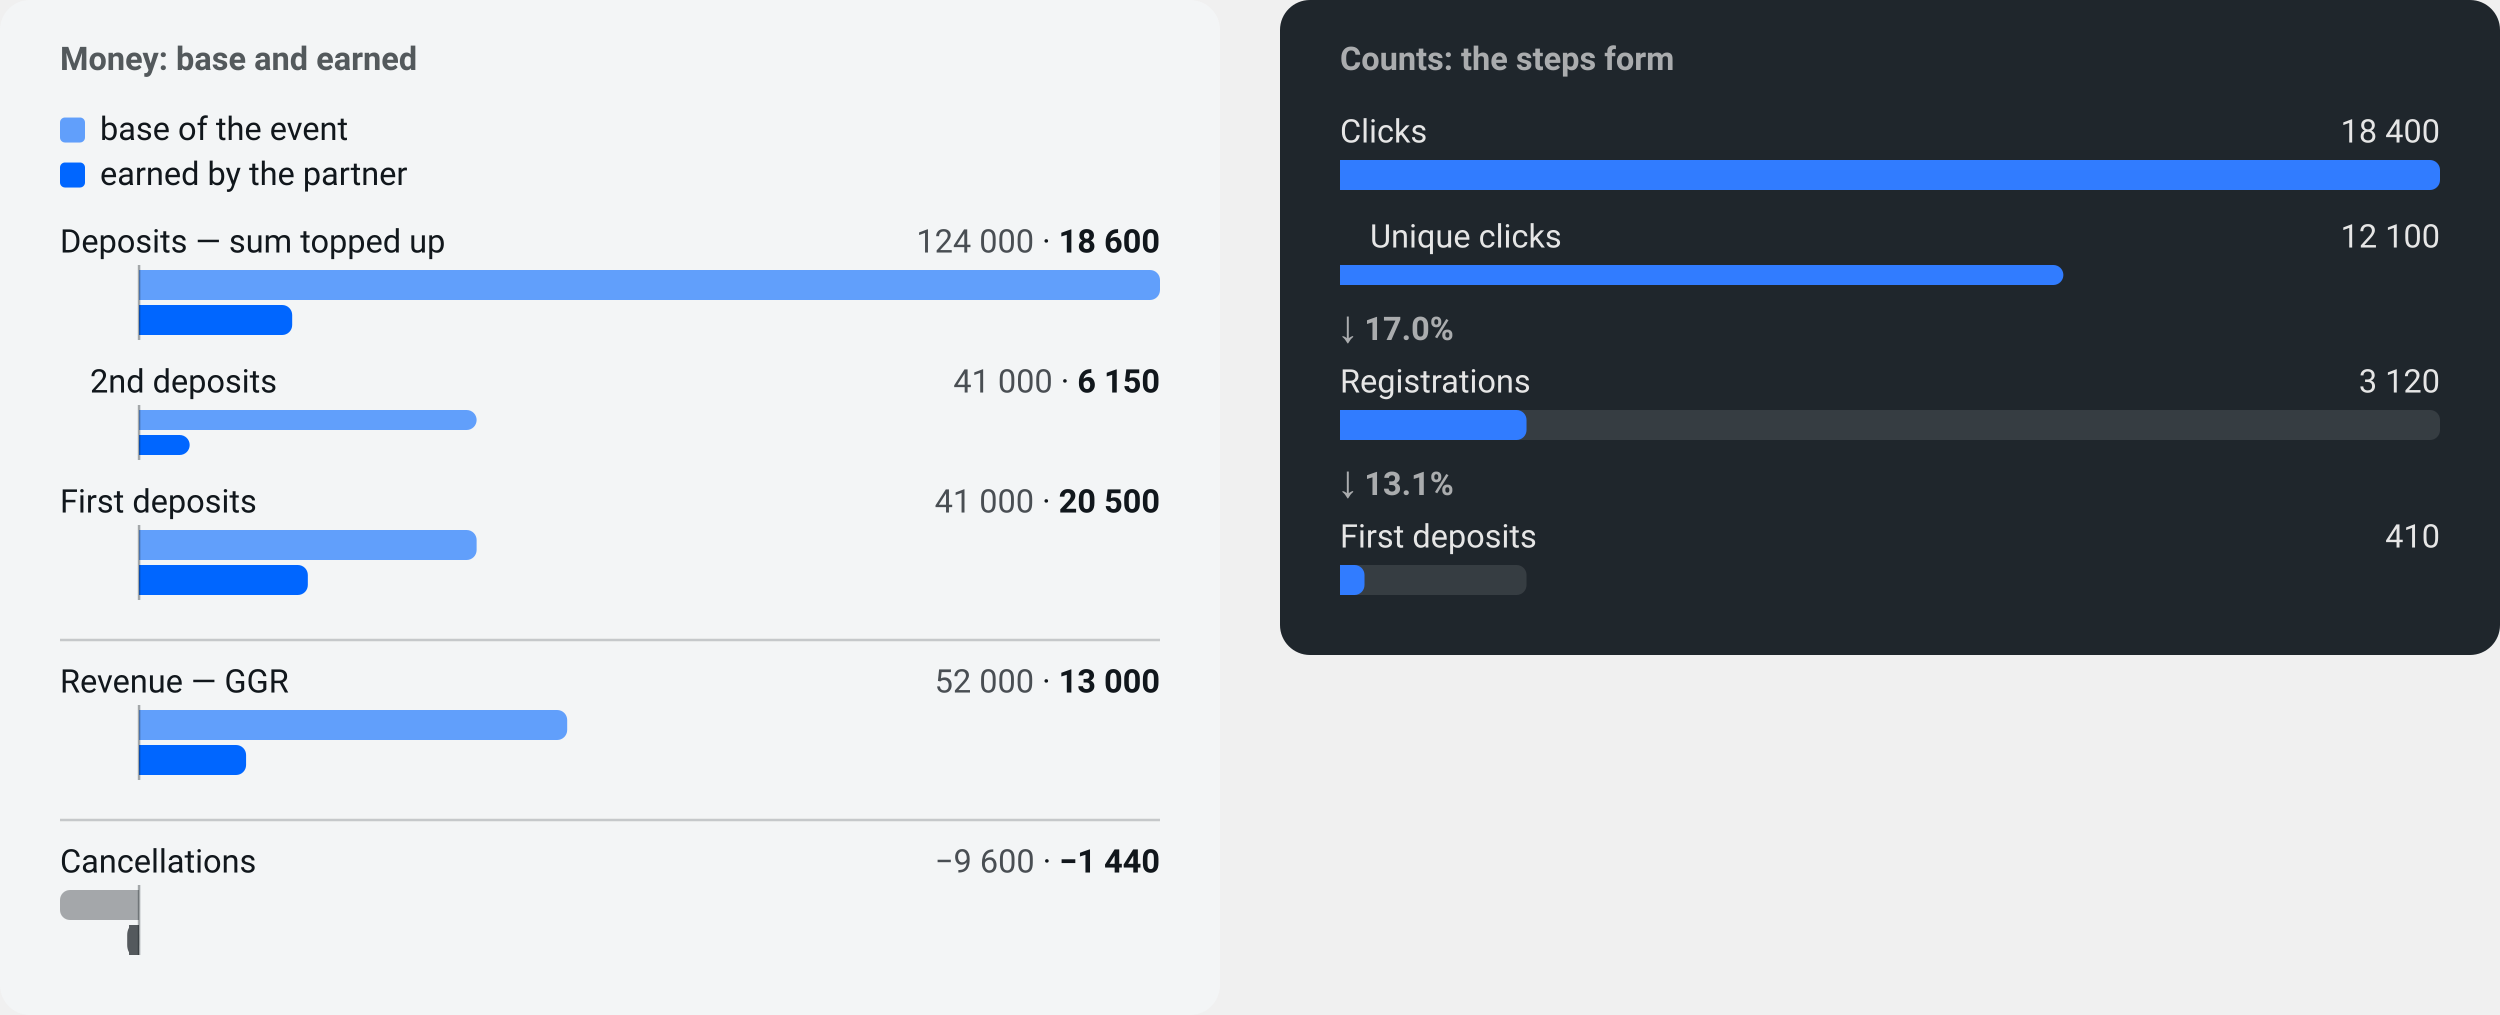
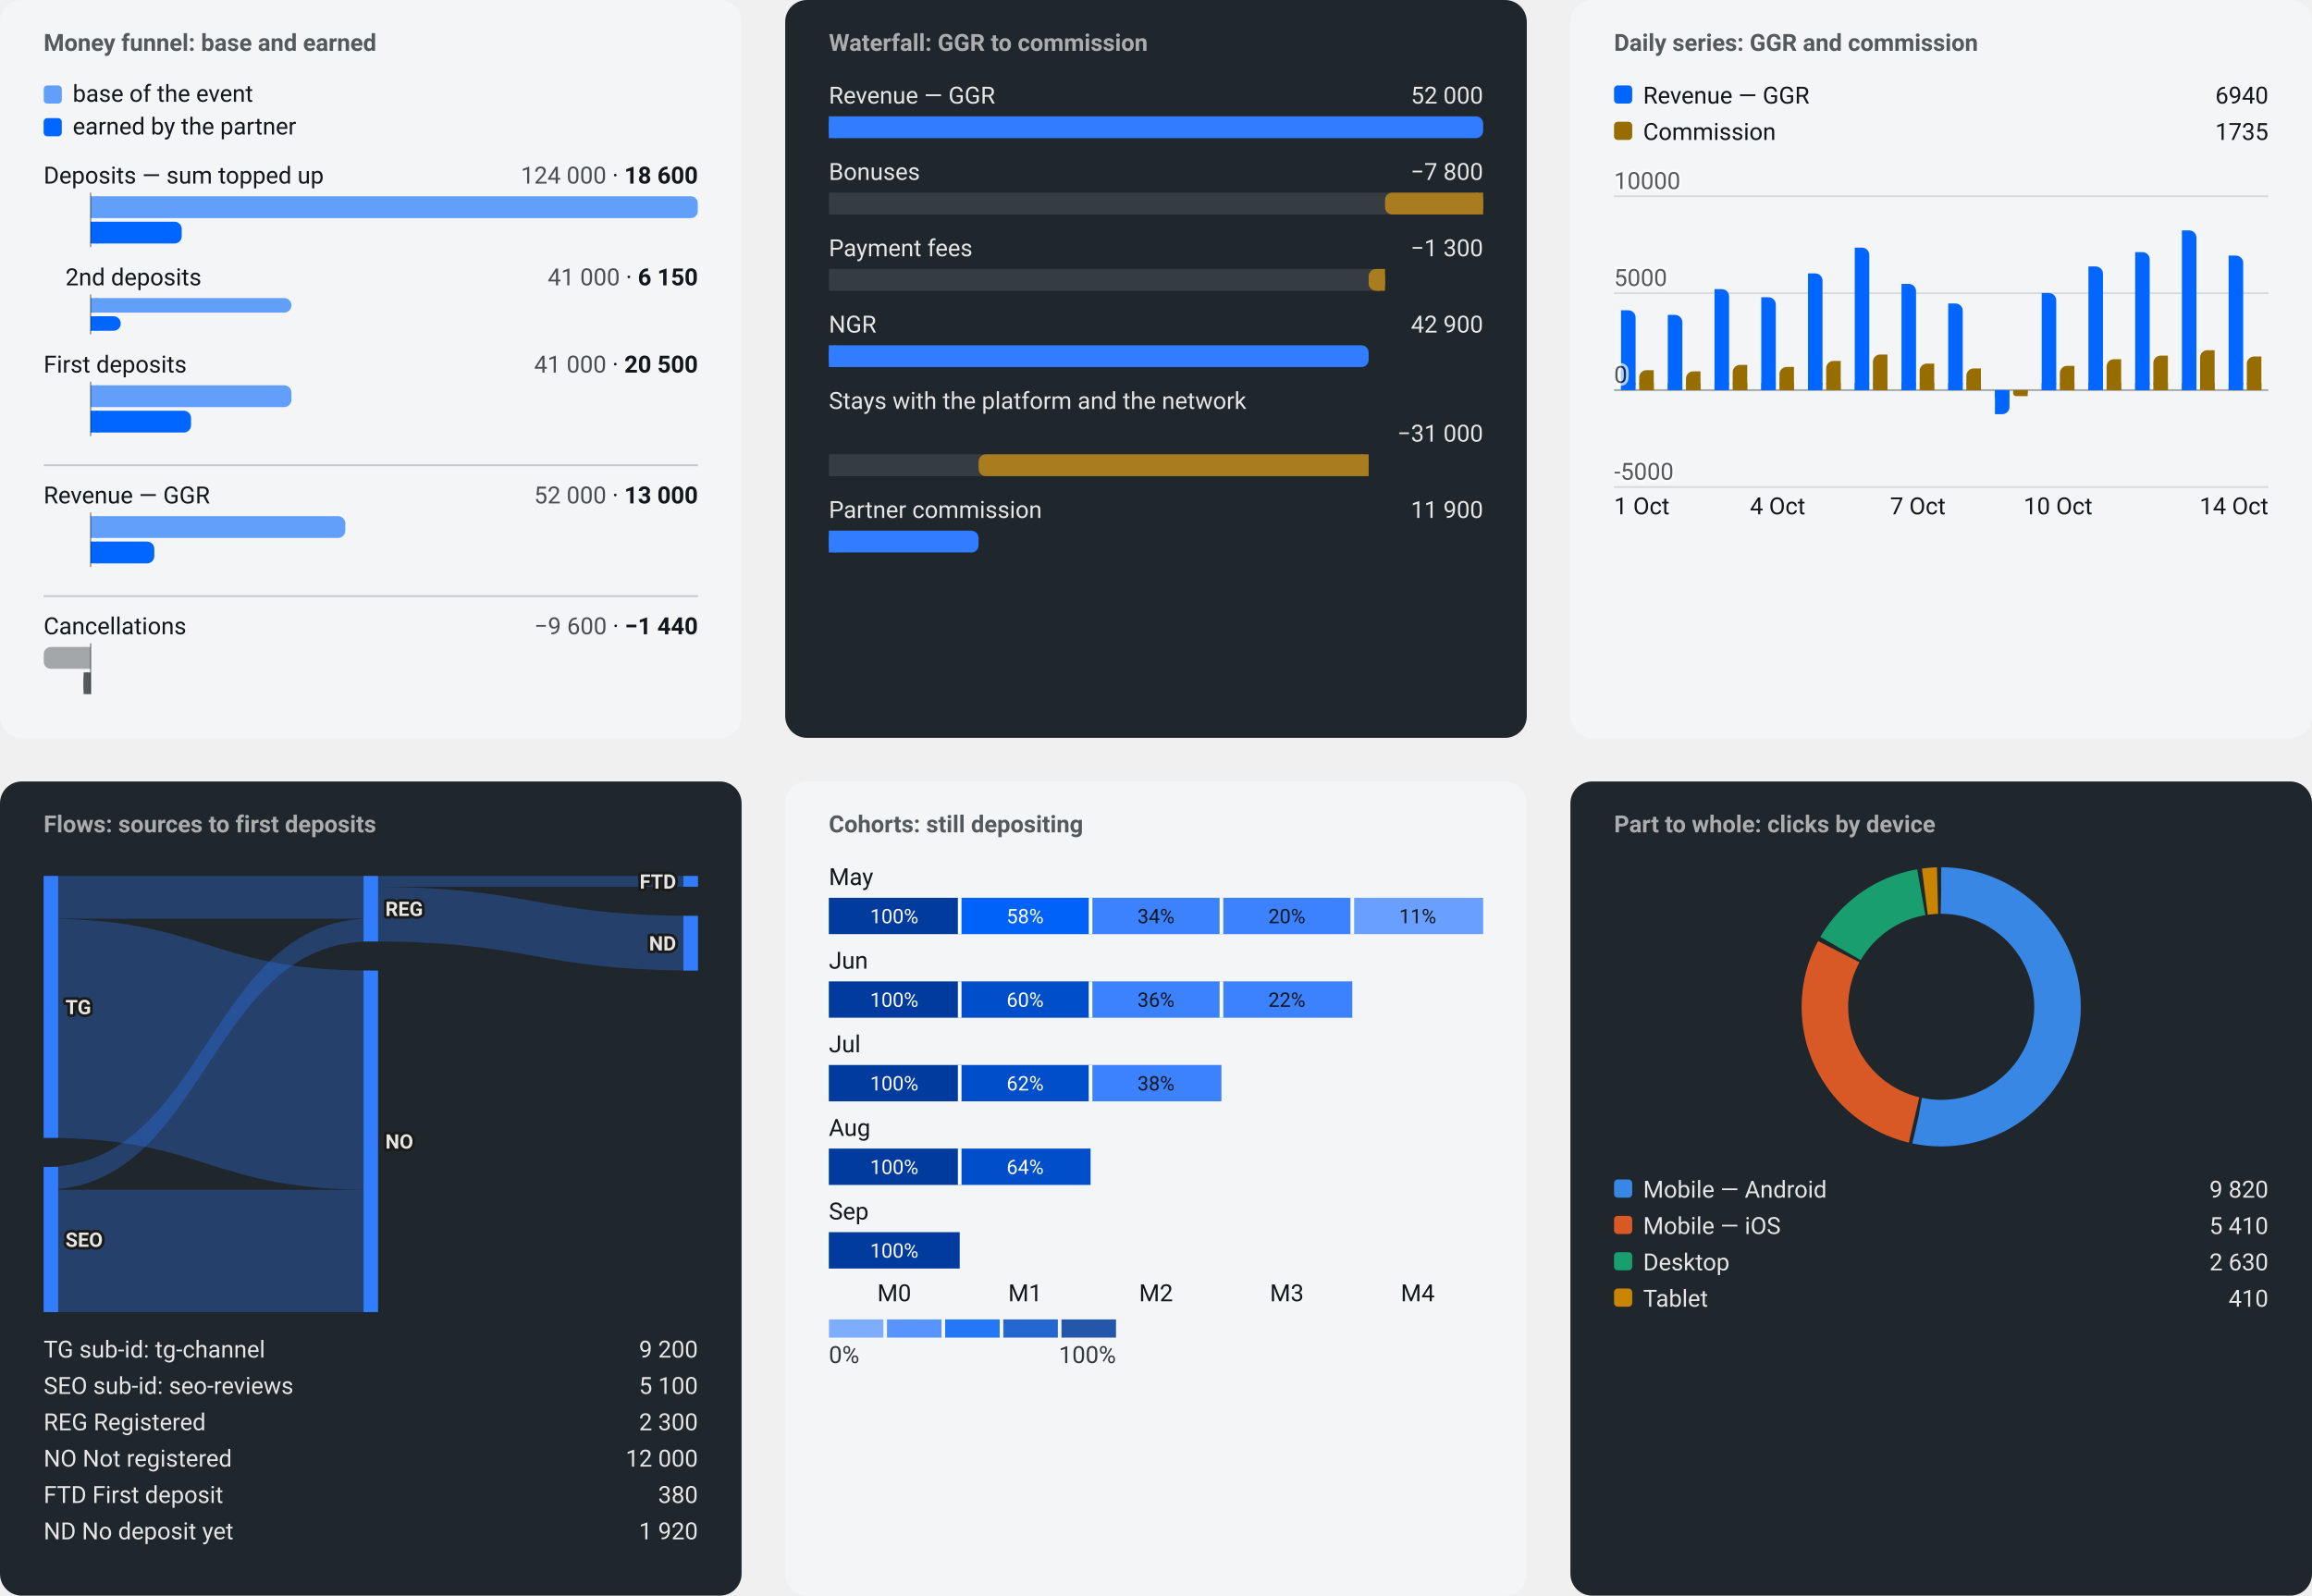
- <svg xmlns="http://www.w3.org/2000/svg" width="1000" height="406" viewBox="0 0 1000 406" font-family="Montserrat, -apple-system, 'Segoe UI', Roboto, Helvetica, Arial, sans-serif">
+ <svg xmlns="http://www.w3.org/2000/svg" width="1272" height="878" viewBox="0 0 1272 878" font-family="Montserrat, -apple-system, 'Segoe UI', Roboto, Helvetica, Arial, sans-serif">
  <g transform="translate(0 0)" color="#11171c">
-     <rect width="488" height="406" rx="12" fill="#f3f5f6" />
-     <text x="24" y="28" font-size="13" font-weight="600" fill="currentColor" fill-opacity="0.7">Money: base and earned</text>
-     <svg x="24" y="44" width="440" height="338" class="pl" font-size="13" fill="currentColor" aria-hidden="true">
-       <g class="pl-legend">
+     <rect width="408" height="406" rx="12" fill="#f3f5f6" />
+     <text x="24" y="28" font-size="13" font-weight="600" fill="currentColor" fill-opacity="0.7">Money funnel: base and earned</text>
+     <svg x="24" y="44" width="360" height="338" class="p1" font-size="13" fill="currentColor" aria-hidden="true">
+       <g class="p1-legend">
        <rect x="0" y="3" width="10" height="10" rx="2" fill="#0066ff" opacity="0.6" />
        <text x="16" y="12">base of the event</text>
        <rect x="0" y="21" width="10" height="10" rx="2" fill="#0066ff" opacity="1" />
        <text x="16" y="30">earned by the partner</text>
      </g>
-       <line class="pl-grid" x1="0" x2="100%" y1="212" y2="212" stroke="currentColor" stroke-opacity="0.2" />
-       <line class="pl-grid" x1="0" x2="100%" y1="284" y2="284" stroke="currentColor" stroke-opacity="0.2" />
-       <g>
-         <text class="pl-label" x="0" y="57">Deposits — sum topped up</text>
-         <text class="pl-value" x="100%" y="57" text-anchor="end">
+       <line class="p1-grid" x1="0" x2="100%" y1="212" y2="212" stroke="currentColor" stroke-opacity="0.2" />
+       <line class="p1-grid" x1="0" x2="100%" y1="284" y2="284" stroke="currentColor" stroke-opacity="0.2" />
+       <g>
+         <text class="p1-label" x="0" y="57">Deposits — sum topped up</text>
+         <text class="p1-value" x="100%" y="57" text-anchor="end">
          <tspan fill-opacity="0.75">124 000</tspan> · <tspan font-weight="600">18 600</tspan>
        </text>
-         <svg class="pl-bar" x="7.186%" y="64" width="92.814%" height="12" fill="#0066ff" opacity="0.6">
-           <rect width="100%" height="12" rx="4" />
-           <rect width="4" height="12" />
-         </svg>
-         <svg class="pl-bar-earned" x="7.186%" y="78" width="13.922%" height="12" fill="#0066ff" opacity="1">
-           <rect width="100%" height="12" rx="4" />
-           <rect width="4" height="12" />
-         </svg>
-         <line class="pl-axis" x1="7.186%" x2="7.186%" y1="62" y2="92" stroke="currentColor" stroke-opacity="0.35" />
-       </g>
-       <g>
-         <text class="pl-label" x="12" y="113">2nd deposits</text>
-         <text class="pl-value" x="100%" y="113" text-anchor="end">
+         <svg class="p1-bar" x="7.186%" y="64" width="92.814%" height="12" fill="#0066ff" opacity="0.6">
+           <rect width="100%" height="12" rx="4" />
+           <rect width="4" height="12" />
+         </svg>
+         <svg class="p1-bar-earned" x="7.186%" y="78" width="13.922%" height="12" fill="#0066ff" opacity="1">
+           <rect width="100%" height="12" rx="4" />
+           <rect width="4" height="12" />
+         </svg>
+         <line class="p1-axis" x1="7.186%" x2="7.186%" y1="62" y2="92" stroke="currentColor" stroke-opacity="0.35" />
+       </g>
+       <g>
+         <text class="p1-label" x="12" y="113">2nd deposits</text>
+         <text class="p1-value" x="100%" y="113" text-anchor="end">
          <tspan fill-opacity="0.75">41 000</tspan> · <tspan font-weight="600">6 150</tspan>
        </text>
-         <svg class="pl-bar-part" x="7.186%" y="120" width="30.689%" height="8" fill="#0066ff" opacity="0.6">
+         <svg class="p1-bar-part" x="7.186%" y="120" width="30.689%" height="8" fill="#0066ff" opacity="0.6">
          <rect width="100%" height="8" rx="4" />
          <rect width="4" height="8" />
        </svg>
-         <svg class="pl-bar-earned" x="7.186%" y="130" width="4.603%" height="8" fill="#0066ff" opacity="1">
+         <svg class="p1-bar-earned" x="7.186%" y="130" width="4.603%" height="8" fill="#0066ff" opacity="1">
          <rect width="100%" height="8" rx="4" />
          <rect width="4" height="8" />
        </svg>
-         <line class="pl-axis" x1="7.186%" x2="7.186%" y1="118" y2="140" stroke="currentColor" stroke-opacity="0.35" />
-       </g>
-       <g>
-         <text class="pl-label" x="0" y="161">First deposits</text>
-         <text class="pl-value" x="100%" y="161" text-anchor="end">
+         <line class="p1-axis" x1="7.186%" x2="7.186%" y1="118" y2="140" stroke="currentColor" stroke-opacity="0.35" />
+       </g>
+       <g>
+         <text class="p1-label" x="0" y="161">First deposits</text>
+         <text class="p1-value" x="100%" y="161" text-anchor="end">
          <tspan fill-opacity="0.75">41 000</tspan> · <tspan font-weight="600">20 500</tspan>
        </text>
-         <svg class="pl-bar" x="7.186%" y="168" width="30.689%" height="12" fill="#0066ff" opacity="0.6">
-           <rect width="100%" height="12" rx="4" />
-           <rect width="4" height="12" />
-         </svg>
-         <svg class="pl-bar-earned" x="7.186%" y="182" width="15.344%" height="12" fill="#0066ff" opacity="1">
-           <rect width="100%" height="12" rx="4" />
-           <rect width="4" height="12" />
-         </svg>
-         <line class="pl-axis" x1="7.186%" x2="7.186%" y1="166" y2="196" stroke="currentColor" stroke-opacity="0.35" />
-       </g>
-       <g>
-         <text class="pl-label" x="0" y="233">Revenue — GGR</text>
-         <text class="pl-value" x="100%" y="233" text-anchor="end">
+         <svg class="p1-bar" x="7.186%" y="168" width="30.689%" height="12" fill="#0066ff" opacity="0.6">
+           <rect width="100%" height="12" rx="4" />
+           <rect width="4" height="12" />
+         </svg>
+         <svg class="p1-bar-earned" x="7.186%" y="182" width="15.344%" height="12" fill="#0066ff" opacity="1">
+           <rect width="100%" height="12" rx="4" />
+           <rect width="4" height="12" />
+         </svg>
+         <line class="p1-axis" x1="7.186%" x2="7.186%" y1="166" y2="196" stroke="currentColor" stroke-opacity="0.35" />
+       </g>
+       <g>
+         <text class="p1-label" x="0" y="233">Revenue — GGR</text>
+         <text class="p1-value" x="100%" y="233" text-anchor="end">
          <tspan fill-opacity="0.75">52 000</tspan> · <tspan font-weight="600">13 000</tspan>
        </text>
-         <svg class="pl-bar" x="7.186%" y="240" width="38.922%" height="12" fill="#0066ff" opacity="0.6">
-           <rect width="100%" height="12" rx="4" />
-           <rect width="4" height="12" />
-         </svg>
-         <svg class="pl-bar-earned" x="7.186%" y="254" width="9.731%" height="12" fill="#0066ff" opacity="1">
-           <rect width="100%" height="12" rx="4" />
-           <rect width="4" height="12" />
-         </svg>
-         <line class="pl-axis" x1="7.186%" x2="7.186%" y1="238" y2="268" stroke="currentColor" stroke-opacity="0.35" />
-       </g>
-       <g>
-         <text class="pl-label" x="0" y="305">Cancellations</text>
-         <text class="pl-value" x="100%" y="305" text-anchor="end">
+         <svg class="p1-bar" x="7.186%" y="240" width="38.922%" height="12" fill="#0066ff" opacity="0.6">
+           <rect width="100%" height="12" rx="4" />
+           <rect width="4" height="12" />
+         </svg>
+         <svg class="p1-bar-earned" x="7.186%" y="254" width="9.731%" height="12" fill="#0066ff" opacity="1">
+           <rect width="100%" height="12" rx="4" />
+           <rect width="4" height="12" />
+         </svg>
+         <line class="p1-axis" x1="7.186%" x2="7.186%" y1="238" y2="268" stroke="currentColor" stroke-opacity="0.35" />
+       </g>
+       <g>
+         <text class="p1-label" x="0" y="305">Cancellations</text>
+         <text class="p1-value" x="100%" y="305" text-anchor="end">
          <tspan fill-opacity="0.75">−9 600</tspan> · <tspan font-weight="600">−1 440</tspan>
        </text>
-         <svg class="pl-bar-loss" x="0%" y="312" width="7.186%" height="12" fill="currentColor" opacity="0.35">
+         <svg class="p1-bar-loss" x="0%" y="312" width="7.186%" height="12" fill="currentColor" opacity="0.35">
          <rect width="100%" height="12" rx="4" />
          <rect x="100%" width="4" height="12" transform="translate(-4)" />
        </svg>
-         <svg class="pl-bar-earned" x="6.108%" y="326" width="1.078%" height="12" fill="currentColor" opacity="0.7">
+         <svg class="p1-bar-earned" x="6.108%" y="326" width="1.078%" height="12" fill="currentColor" opacity="0.7">
          <rect width="100%" height="12" rx="4" />
          <rect x="100%" width="4" height="12" transform="translate(-4)" />
        </svg>
-         <line class="pl-axis" x1="7.186%" x2="7.186%" y1="310" y2="340" stroke="currentColor" stroke-opacity="0.35" />
+         <line class="p1-axis" x1="7.186%" x2="7.186%" y1="310" y2="340" stroke="currentColor" stroke-opacity="0.35" />
      </g>
    </svg>
  </g>
-   <g transform="translate(512 0)" color="#e6e6e6">
-     <rect width="488" height="262" rx="12" fill="#1f262c" />
-     <text x="24" y="28" font-size="13" font-weight="600" fill="currentColor" fill-opacity="0.7">Counts: the steps form</text>
-     <svg x="24" y="44" width="440" height="194" class="pd" font-size="13" fill="currentColor" aria-hidden="true">
-       <g>
-         <text class="pd-label" x="0" y="13">Clicks</text>
-         <text class="pd-value" x="100%" y="13" text-anchor="end">18 400</text>
-         <svg class="pd-bar" x="0%" y="20" width="100%" height="12" fill="#317cff" opacity="1">
-           <rect width="100%" height="12" rx="4" />
-           <rect width="4" height="12" />
-         </svg>
-       </g>
-       <g>
-         <text class="pd-label" x="12" y="55">Unique clicks</text>
-         <text class="pd-value" x="100%" y="55" text-anchor="end">12 100</text>
-         <svg class="pd-bar-part" x="0%" y="62" width="65.761%" height="8" fill="#317cff" opacity="1">
-           <rect width="100%" height="8" rx="4" />
-           <rect width="4" height="8" />
-         </svg>
-       </g>
-       <g>
-         <text class="pd-rate" x="0" y="92" fill-opacity="0.7" font-size="13" font-weight="600">↓ 17.0%</text>
-         <text class="pd-label" x="0" y="113">Registrations</text>
-         <text class="pd-value" x="100%" y="113" text-anchor="end">3 120</text>
-         <svg class="pd-bar-ghost" x="0%" y="120" width="100%" height="12" fill="currentColor" opacity="0.12">
-           <rect width="100%" height="12" rx="4" />
-           <rect width="4" height="12" />
-         </svg>
-         <svg class="pd-bar" x="0%" y="120" width="16.957%" height="12" fill="#317cff" opacity="1">
-           <rect width="100%" height="12" rx="4" />
-           <rect width="4" height="12" />
-         </svg>
-       </g>
-       <g>
-         <text class="pd-rate" x="0" y="154" fill-opacity="0.7" font-size="13" font-weight="600">↓ 13.1%</text>
-         <text class="pd-label" x="0" y="175">First deposits</text>
-         <text class="pd-value" x="100%" y="175" text-anchor="end">410</text>
-         <svg class="pd-bar-ghost" x="0%" y="182" width="16.957%" height="12" fill="currentColor" opacity="0.12">
-           <rect width="100%" height="12" rx="4" />
-           <rect width="4" height="12" />
-         </svg>
-         <svg class="pd-bar" x="0%" y="182" width="2.228%" height="12" fill="#317cff" opacity="1">
-           <rect width="100%" height="12" rx="4" />
-           <rect width="4" height="12" />
-         </svg>
+   <g transform="translate(432 0)" color="#e6e6e6">
+     <rect width="408" height="406" rx="12" fill="#1f262c" />
+     <text x="24" y="28" font-size="13" font-weight="600" fill="currentColor" fill-opacity="0.7">Waterfall: GGR to commission</text>
+     <svg x="24" y="44" width="360" height="260" class="p2" font-size="13" fill="currentColor" aria-hidden="true">
+       <g>
+         <text class="p2-label" x="0" y="13">Revenue — GGR</text>
+         <text class="p2-value" x="100%" y="13" text-anchor="end">52 000</text>
+         <svg class="p2-bar-total" x="0%" y="20" width="100%" height="12" fill="#317cff" opacity="1">
+           <rect width="100%" height="12" rx="4" />
+           <rect width="4" height="12" />
+         </svg>
+       </g>
+       <g>
+         <text class="p2-label" x="0" y="55">Bonuses</text>
+         <text class="p2-value" x="100%" y="55" text-anchor="end">−7 800</text>
+         <svg class="p2-bar-ghost" x="0%" y="62" width="100%" height="12" fill="currentColor" opacity="0.12">
+           <rect width="100%" height="12" rx="4" />
+           <rect width="4" height="12" />
+         </svg>
+         <svg class="p2-bar-down" x="85%" y="62" width="15%" height="12" fill="#a87c1f" opacity="1">
+           <rect width="100%" height="12" rx="4" />
+           <rect x="100%" width="4" height="12" transform="translate(-4)" />
+         </svg>
+       </g>
+       <g>
+         <text class="p2-label" x="0" y="97">Payment fees</text>
+         <text class="p2-value" x="100%" y="97" text-anchor="end">−1 300</text>
+         <svg class="p2-bar-ghost" x="0%" y="104" width="85%" height="12" fill="currentColor" opacity="0.12">
+           <rect width="100%" height="12" rx="4" />
+           <rect width="4" height="12" />
+         </svg>
+         <svg class="p2-bar-down" x="82.5%" y="104" width="2.5%" height="12" fill="#a87c1f" opacity="1">
+           <rect width="100%" height="12" rx="4" />
+           <rect x="100%" width="4" height="12" transform="translate(-4)" />
+         </svg>
+       </g>
+       <g>
+         <text class="p2-label" x="0" y="139">NGR</text>
+         <text class="p2-value" x="100%" y="139" text-anchor="end">42 900</text>
+         <svg class="p2-bar-total" x="0%" y="146" width="82.5%" height="12" fill="#317cff" opacity="1">
+           <rect width="100%" height="12" rx="4" />
+           <rect width="4" height="12" />
+         </svg>
+       </g>
+       <g>
+         <text class="p2-label" x="0" y="181">Stays with the platform and the network</text>
+         <text class="p2-value" x="100%" y="199" text-anchor="end">−31 000</text>
+         <svg class="p2-bar-ghost" x="0%" y="206" width="82.5%" height="12" fill="currentColor" opacity="0.12">
+           <rect width="100%" height="12" rx="4" />
+           <rect width="4" height="12" />
+         </svg>
+         <svg class="p2-bar-down" x="22.885%" y="206" width="59.615%" height="12" fill="#a87c1f" opacity="1">
+           <rect width="100%" height="12" rx="4" />
+           <rect x="100%" width="4" height="12" transform="translate(-4)" />
+         </svg>
+       </g>
+       <g>
+         <text class="p2-label" x="0" y="241">Partner commission</text>
+         <text class="p2-value" x="100%" y="241" text-anchor="end">11 900</text>
+         <svg class="p2-bar-total" x="0%" y="248" width="22.885%" height="12" fill="#317cff" opacity="1">
+           <rect width="100%" height="12" rx="4" />
+           <rect width="4" height="12" />
+         </svg>
+       </g>
+     </svg>
+   </g>
+   <g transform="translate(864 0)" color="#11171c">
+     <rect width="408" height="406" rx="12" fill="#f3f5f6" />
+     <text x="24" y="28" font-size="13" font-weight="600" fill="currentColor" fill-opacity="0.7">Daily series: GGR and commission</text>
+     <svg x="24" y="44" width="360" height="244" class="p3" font-size="13" fill="currentColor" aria-hidden="true">
+       <g class="p3-key">
+         <rect x="0" y="3" width="10" height="10" rx="2" fill="#0066ff" />
+         <text class="p3-label" x="16" y="13">Revenue — GGR</text>
+         <text class="p3-value" x="100%" y="13" text-anchor="end">6940</text>
+         <rect x="0" y="23" width="10" height="10" rx="2" fill="#986d00" />
+         <text class="p3-label" x="16" y="33">Commission</text>
+         <text class="p3-value" x="100%" y="33" text-anchor="end">1735</text>
+       </g>
+       <line class="p3-grid" x1="0" x2="100%" y1="224" y2="224" stroke="currentColor" stroke-opacity="0.12" />
+       <line class="p3-grid" x1="0" x2="100%" y1="170.67" y2="170.67" stroke="currentColor" stroke-opacity="0.35" />
+       <line class="p3-grid" x1="0" x2="100%" y1="117.33" y2="117.33" stroke="currentColor" stroke-opacity="0.12" />
+       <line class="p3-grid" x1="0" x2="100%" y1="64" y2="64" stroke="currentColor" stroke-opacity="0.12" />
+       <svg x="1.071%" width="5%">
+         <g transform="translate(-25)">
+           <svg class="p3-bar" x="50%" y="126.72" width="24" height="43.95" fill="#0066ff">
+             <rect width="100%" height="43.95" rx="4" />
+             <rect y="39.95" width="100%" height="4" />
+           </svg>
+         </g>
+         <g transform="translate(1)">
+           <svg class="p3-bar" x="50%" y="159.68" width="24" height="10.99" fill="#986d00">
+             <rect width="100%" height="10.99" rx="4" />
+             <rect y="6.99" width="100%" height="4" />
+           </svg>
+         </g>
+       </svg>
+       <svg x="8.214%" width="5%">
+         <g transform="translate(-25)">
+           <svg class="p3-bar" x="50%" y="129.28" width="24" height="41.39" fill="#0066ff">
+             <rect width="100%" height="41.39" rx="4" />
+             <rect y="37.39" width="100%" height="4" />
+           </svg>
+         </g>
+         <g transform="translate(1)">
+           <svg class="p3-bar" x="50%" y="160.32" width="24" height="10.35" fill="#986d00">
+             <rect width="100%" height="10.35" rx="4" />
+             <rect y="6.35" width="100%" height="4" />
+           </svg>
+         </g>
+       </svg>
+       <svg x="15.357%" width="5%">
+         <g transform="translate(-25)">
+           <svg class="p3-bar" x="50%" y="115.09" width="24" height="55.57" fill="#0066ff">
+             <rect width="100%" height="55.57" rx="4" />
+             <rect y="51.57" width="100%" height="4" />
+           </svg>
+         </g>
+         <g transform="translate(1)">
+           <svg class="p3-bar" x="50%" y="156.77" width="24" height="13.9" fill="#986d00">
+             <rect width="100%" height="13.9" rx="4" />
+             <rect y="9.9" width="100%" height="4" />
+           </svg>
+         </g>
+       </svg>
+       <svg x="22.5%" width="5%">
+         <g transform="translate(-25)">
+           <svg class="p3-bar" x="50%" y="119.57" width="24" height="51.09" fill="#0066ff">
+             <rect width="100%" height="51.09" rx="4" />
+             <rect y="47.09" width="100%" height="4" />
+           </svg>
+         </g>
+         <g transform="translate(1)">
+           <svg class="p3-bar" x="50%" y="157.89" width="24" height="12.78" fill="#986d00">
+             <rect width="100%" height="12.78" rx="4" />
+             <rect y="8.78" width="100%" height="4" />
+           </svg>
+         </g>
+       </svg>
+       <svg x="29.643%" width="5%">
+         <g transform="translate(-25)">
+           <svg class="p3-bar" x="50%" y="106.45" width="24" height="64.21" fill="#0066ff">
+             <rect width="100%" height="64.21" rx="4" />
+             <rect y="60.21" width="100%" height="4" />
+           </svg>
+         </g>
+         <g transform="translate(1)">
+           <svg class="p3-bar" x="50%" y="154.61" width="24" height="16.05" fill="#986d00">
+             <rect width="100%" height="16.05" rx="4" />
+             <rect y="12.05" width="100%" height="4" />
+           </svg>
+         </g>
+       </svg>
+       <svg x="36.786%" width="5%">
+         <g transform="translate(-25)">
+           <svg class="p3-bar" x="50%" y="92.27" width="24" height="78.4" fill="#0066ff">
+             <rect width="100%" height="78.4" rx="4" />
+             <rect y="74.4" width="100%" height="4" />
+           </svg>
+         </g>
+         <g transform="translate(1)">
+           <svg class="p3-bar" x="50%" y="151.06" width="24" height="19.61" fill="#986d00">
+             <rect width="100%" height="19.61" rx="4" />
+             <rect y="15.61" width="100%" height="4" />
+           </svg>
+         </g>
+       </svg>
+       <svg x="43.929%" width="5%">
+         <g transform="translate(-25)">
+           <svg class="p3-bar" x="50%" y="112.21" width="24" height="58.45" fill="#0066ff">
+             <rect width="100%" height="58.45" rx="4" />
+             <rect y="54.45" width="100%" height="4" />
+           </svg>
+         </g>
+         <g transform="translate(1)">
+           <svg class="p3-bar" x="50%" y="156.05" width="24" height="14.61" fill="#986d00">
+             <rect width="100%" height="14.61" rx="4" />
+             <rect y="10.61" width="100%" height="4" />
+           </svg>
+         </g>
+       </svg>
+       <svg x="51.071%" width="5%">
+         <g transform="translate(-25)">
+           <svg class="p3-bar" x="50%" y="122.99" width="24" height="47.68" fill="#0066ff">
+             <rect width="100%" height="47.68" rx="4" />
+             <rect y="43.68" width="100%" height="4" />
+           </svg>
+         </g>
+         <g transform="translate(1)">
+           <svg class="p3-bar" x="50%" y="158.74" width="24" height="11.93" fill="#986d00">
+             <rect width="100%" height="11.93" rx="4" />
+             <rect y="7.93" width="100%" height="4" />
+           </svg>
+         </g>
+       </svg>
+       <svg x="58.214%" width="5%">
+         <g transform="translate(-25)">
+           <svg class="p3-bar" x="50%" y="170.67" width="24" height="13.23" fill="#0066ff">
+             <rect width="100%" height="13.23" rx="4" />
+             <rect y="0" width="100%" height="4" />
+           </svg>
+         </g>
+         <g transform="translate(1)">
+           <svg class="p3-bar" x="50%" y="170.67" width="24" height="3.31" fill="#986d00">
+             <rect width="100%" height="3.31" rx="1.65" />
+             <rect y="0" width="100%" height="1.65" />
+           </svg>
+         </g>
+       </svg>
+       <svg x="65.357%" width="5%">
+         <g transform="translate(-25)">
+           <svg class="p3-bar" x="50%" y="117.23" width="24" height="53.44" fill="#0066ff">
+             <rect width="100%" height="53.44" rx="4" />
+             <rect y="49.44" width="100%" height="4" />
+           </svg>
+         </g>
+         <g transform="translate(1)">
+           <svg class="p3-bar" x="50%" y="157.3" width="24" height="13.37" fill="#986d00">
+             <rect width="100%" height="13.37" rx="4" />
+             <rect y="9.37" width="100%" height="4" />
+           </svg>
+         </g>
+       </svg>
+       <svg x="72.5%" width="5%">
+         <g transform="translate(-25)">
+           <svg class="p3-bar" x="50%" y="102.61" width="24" height="68.05" fill="#0066ff">
+             <rect width="100%" height="68.05" rx="4" />
+             <rect y="64.05" width="100%" height="4" />
+           </svg>
+         </g>
+         <g transform="translate(1)">
+           <svg class="p3-bar" x="50%" y="153.65" width="24" height="17.01" fill="#986d00">
+             <rect width="100%" height="17.01" rx="4" />
+             <rect y="13.01" width="100%" height="4" />
+           </svg>
+         </g>
+       </svg>
+       <svg x="79.643%" width="5%">
+         <g transform="translate(-25)">
+           <svg class="p3-bar" x="50%" y="94.72" width="24" height="75.95" fill="#0066ff">
+             <rect width="100%" height="75.95" rx="4" />
+             <rect y="71.95" width="100%" height="4" />
+           </svg>
+         </g>
+         <g transform="translate(1)">
+           <svg class="p3-bar" x="50%" y="151.68" width="24" height="18.99" fill="#986d00">
+             <rect width="100%" height="18.99" rx="4" />
+             <rect y="14.99" width="100%" height="4" />
+           </svg>
+         </g>
+       </svg>
+       <svg x="86.786%" width="5%">
+         <g transform="translate(-25)">
+           <svg class="p3-bar" x="50%" y="82.77" width="24" height="87.89" fill="#0066ff">
+             <rect width="100%" height="87.89" rx="4" />
+             <rect y="83.89" width="100%" height="4" />
+           </svg>
+         </g>
+         <g transform="translate(1)">
+           <svg class="p3-bar" x="50%" y="148.69" width="24" height="21.97" fill="#986d00">
+             <rect width="100%" height="21.97" rx="4" />
+             <rect y="17.97" width="100%" height="4" />
+           </svg>
+         </g>
+       </svg>
+       <svg x="93.929%" width="5%">
+         <g transform="translate(-25)">
+           <svg class="p3-bar" x="50%" y="96.64" width="24" height="74.03" fill="#0066ff">
+             <rect width="100%" height="74.03" rx="4" />
+             <rect y="70.03" width="100%" height="4" />
+           </svg>
+         </g>
+         <g transform="translate(1)">
+           <svg class="p3-bar" x="50%" y="152.16" width="24" height="18.51" fill="#986d00">
+             <rect width="100%" height="18.51" rx="4" />
+             <rect y="14.51" width="100%" height="4" />
+           </svg>
+         </g>
+       </svg>
+       <svg y="64" width="100%" height="160" viewBox="0 0 100 160" preserveAspectRatio="none" overflow="visible" />
+       <text class="p3-tick" x="0" y="220" opacity="0.7" stroke="#fcfcfb" stroke-width="3" stroke-linejoin="round" paint-order="stroke">-5000</text>
+       <text class="p3-tick" x="0" y="166.67" opacity="0.7" stroke="#fcfcfb" stroke-width="3" stroke-linejoin="round" paint-order="stroke">0</text>
+       <text class="p3-tick" x="0" y="113.33" opacity="0.7" stroke="#fcfcfb" stroke-width="3" stroke-linejoin="round" paint-order="stroke">5000</text>
+       <text class="p3-tick" x="0" y="60" opacity="0.7" stroke="#fcfcfb" stroke-width="3" stroke-linejoin="round" paint-order="stroke">10000</text>
+       <text class="p3-x" x="0" y="239">1 Oct</text>
+       <text class="p3-x" x="100%" y="239" text-anchor="end">14 Oct</text>
+       <text class="p3-x" x="25%" y="239" text-anchor="middle">4 Oct</text>
+       <text class="p3-x" x="46.429%" y="239" text-anchor="middle">7 Oct</text>
+       <text class="p3-x" x="67.857%" y="239" text-anchor="middle">10 Oct</text>
+       <rect class="p3-hit" x="0%" y="64" width="7.143%" height="160" fill="transparent" />
+       <rect class="p3-hit" x="7.143%" y="64" width="7.143%" height="160" fill="transparent" />
+       <rect class="p3-hit" x="14.286%" y="64" width="7.143%" height="160" fill="transparent" />
+       <rect class="p3-hit" x="21.429%" y="64" width="7.143%" height="160" fill="transparent" />
+       <rect class="p3-hit" x="28.571%" y="64" width="7.143%" height="160" fill="transparent" />
+       <rect class="p3-hit" x="35.714%" y="64" width="7.143%" height="160" fill="transparent" />
+       <rect class="p3-hit" x="42.857%" y="64" width="7.143%" height="160" fill="transparent" />
+       <rect class="p3-hit" x="50%" y="64" width="7.143%" height="160" fill="transparent" />
+       <rect class="p3-hit" x="57.143%" y="64" width="7.143%" height="160" fill="transparent" />
+       <rect class="p3-hit" x="64.286%" y="64" width="7.143%" height="160" fill="transparent" />
+       <rect class="p3-hit" x="71.429%" y="64" width="7.143%" height="160" fill="transparent" />
+       <rect class="p3-hit" x="78.571%" y="64" width="7.143%" height="160" fill="transparent" />
+       <rect class="p3-hit" x="85.714%" y="64" width="7.143%" height="160" fill="transparent" />
+       <rect class="p3-hit" x="92.857%" y="64" width="7.143%" height="160" fill="transparent" />
+     </svg>
+   </g>
+   <g transform="translate(0 430)" color="#e6e6e6">
+     <rect width="408" height="448" rx="12" fill="#1f262c" />
+     <text x="24" y="28" font-size="13" font-weight="600" fill="currentColor" fill-opacity="0.7">Flows: sources to first deposits</text>
+     <svg x="24" y="44" width="360" height="380" class="p4" font-size="13" fill="currentColor" aria-hidden="true">
+       <svg y="8" width="100%" height="240" viewBox="0 0 100 240" preserveAspectRatio="none">
+         <path class="p4-link" d="M0,0C25,0 25,0 50,0L50,23.5C25,23.5 25,23.5 0,23.5Z" fill="#317cff" fill-opacity="0.3" />
+         <path class="p4-link" d="M0,23.5C25,23.5 25,52.03 50,52.03L50,172.64C25,172.64 25,144.11 0,144.11Z" fill="#317cff" fill-opacity="0.3" />
+         <path class="p4-link" d="M0,160.11C25,160.11 25,23.5 50,23.5L50,36.03C25,36.03 25,172.64 0,172.64Z" fill="#317cff" fill-opacity="0.3" />
+         <path class="p4-link" d="M0,172.64C25,172.64 25,172.64 50,172.64L50,240C25,240 25,240 0,240Z" fill="#317cff" fill-opacity="0.3" />
+         <path class="p4-link" d="M50,0C75,0 75,0 100,0L100,5.95C75,5.95 75,5.95 50,5.95Z" fill="#317cff" fill-opacity="0.3" />
+         <path class="p4-link" d="M50,5.95C75,5.95 75,21.95 100,21.95L100,52.03C75,52.03 75,36.03 50,36.03Z" fill="#317cff" fill-opacity="0.3" />
+       </svg>
+       <rect class="p4-node" x="0%" y="8" width="8" height="144.11" fill="#317cff" />
+       <text class="p4-tag" x="0%" y="84.06" dx="12" font-size="11" font-weight="600" stroke="#1a1a19" stroke-width="3" stroke-linejoin="round" paint-order="stroke">TG</text>
+       <rect class="p4-node" x="0%" y="168.11" width="8" height="79.89" fill="#317cff" />
+       <text class="p4-tag" x="0%" y="212.06" dx="12" font-size="11" font-weight="600" stroke="#1a1a19" stroke-width="3" stroke-linejoin="round" paint-order="stroke">SEO</text>
+       <rect class="p4-node" x="50%" y="8" width="8" height="36.03" fill="#317cff" transform="translate(-4)" />
+       <text class="p4-tag" x="50%" y="30.01" dx="8" font-size="11" font-weight="600" stroke="#1a1a19" stroke-width="3" stroke-linejoin="round" paint-order="stroke">REG</text>
+       <rect class="p4-node" x="50%" y="60.03" width="8" height="187.97" fill="#317cff" transform="translate(-4)" />
+       <text class="p4-tag" x="50%" y="158.01" dx="8" font-size="11" font-weight="600" stroke="#1a1a19" stroke-width="3" stroke-linejoin="round" paint-order="stroke">NO</text>
+       <rect class="p4-node" x="100%" y="8" width="8" height="5.95" fill="#317cff" transform="translate(-8)" />
+       <text class="p4-tag" x="100%" y="14.98" dx="-12" text-anchor="end" font-size="11" font-weight="600" stroke="#1a1a19" stroke-width="3" stroke-linejoin="round" paint-order="stroke">FTD</text>
+       <rect class="p4-node" x="100%" y="29.95" width="8" height="30.08" fill="#317cff" transform="translate(-8)" />
+       <text class="p4-tag" x="100%" y="48.99" dx="-12" text-anchor="end" font-size="11" font-weight="600" stroke="#1a1a19" stroke-width="3" stroke-linejoin="round" paint-order="stroke">ND</text>
+       <g class="p4-key">
+         <g>
+           <text class="p4-label" x="0" y="273">TG sub-id: tg-channel</text>
+           <text class="p4-value" x="100%" y="273" text-anchor="end">9 200</text>
+         </g>
+         <g>
+           <text class="p4-label" x="0" y="293">SEO sub-id: seo-reviews</text>
+           <text class="p4-value" x="100%" y="293" text-anchor="end">5 100</text>
+         </g>
+         <g>
+           <text class="p4-label" x="0" y="313">REG Registered</text>
+           <text class="p4-value" x="100%" y="313" text-anchor="end">2 300</text>
+         </g>
+         <g>
+           <text class="p4-label" x="0" y="333">NO Not registered</text>
+           <text class="p4-value" x="100%" y="333" text-anchor="end">12 000</text>
+         </g>
+         <g>
+           <text class="p4-label" x="0" y="353">FTD First deposit</text>
+           <text class="p4-value" x="100%" y="353" text-anchor="end">380</text>
+         </g>
+         <g>
+           <text class="p4-label" x="0" y="373">ND No deposit yet</text>
+           <text class="p4-value" x="100%" y="373" text-anchor="end">1 920</text>
+         </g>
+       </g>
+     </svg>
+   </g>
+   <g transform="translate(432 430)" color="#11171c">
+     <rect width="408" height="448" rx="12" fill="#f3f5f6" />
+     <text x="24" y="28" font-size="13" font-weight="600" fill="currentColor" fill-opacity="0.7">Cohorts: still depositing</text>
+     <svg x="24" y="44" width="360" height="280" class="p5" font-size="13" fill="currentColor" aria-hidden="true">
+       <g class="p5-row">
+         <text class="p5-label" x="0" y="13">May</text>
+         <text class="p5-value" x="100%" y="13" text-anchor="end" />
+         <rect class="p5-cell" x="0%" y="20" width="20%" height="20" fill="#003b9d" />
+         <text x="10%" y="34" text-anchor="middle" font-size="11" fill="#fff" pointer-events="none">100%</text>
+         <rect class="p5-cell" x="20%" y="20" width="20%" height="20" fill="#0062f8" />
+         <text x="30%" y="34" text-anchor="middle" font-size="11" fill="#fff" pointer-events="none">58%</text>
+         <rect class="p5-cell" x="40%" y="20" width="20%" height="20" fill="#3c82ff" />
+         <text x="50%" y="34" text-anchor="middle" font-size="11" fill="#11171c" pointer-events="none">34%</text>
+         <rect class="p5-cell" x="60%" y="20" width="20%" height="20" fill="#3c82ff" />
+         <text x="70%" y="34" text-anchor="middle" font-size="11" fill="#11171c" pointer-events="none">20%</text>
+         <rect class="p5-cell" x="80%" y="20" width="20%" height="20" fill="#69a0ff" />
+         <text x="90%" y="34" text-anchor="middle" font-size="11" fill="#11171c" pointer-events="none">11%</text>
+         <line x1="20%" x2="20%" y1="20" y2="40" stroke="#fcfcfb" stroke-width="2" />
+         <line x1="40%" x2="40%" y1="20" y2="40" stroke="#fcfcfb" stroke-width="2" />
+         <line x1="60%" x2="60%" y1="20" y2="40" stroke="#fcfcfb" stroke-width="2" />
+         <line x1="80%" x2="80%" y1="20" y2="40" stroke="#fcfcfb" stroke-width="2" />
+       </g>
+       <g class="p5-row">
+         <text class="p5-label" x="0" y="59">Jun</text>
+         <text class="p5-value" x="100%" y="59" text-anchor="end" />
+         <rect class="p5-cell" x="0%" y="66" width="20%" height="20" fill="#003b9d" />
+         <text x="10%" y="80" text-anchor="middle" font-size="11" fill="#fff" pointer-events="none">100%</text>
+         <rect class="p5-cell" x="20%" y="66" width="20%" height="20" fill="#004ec9" />
+         <text x="30%" y="80" text-anchor="middle" font-size="11" fill="#fff" pointer-events="none">60%</text>
+         <rect class="p5-cell" x="40%" y="66" width="20%" height="20" fill="#3c82ff" />
+         <text x="50%" y="80" text-anchor="middle" font-size="11" fill="#11171c" pointer-events="none">36%</text>
+         <rect class="p5-cell" x="60%" y="66" width="20%" height="20" fill="#3c82ff" />
+         <text x="70%" y="80" text-anchor="middle" font-size="11" fill="#11171c" pointer-events="none">22%</text>
+         <line x1="20%" x2="20%" y1="66" y2="86" stroke="#fcfcfb" stroke-width="2" />
+         <line x1="40%" x2="40%" y1="66" y2="86" stroke="#fcfcfb" stroke-width="2" />
+         <line x1="60%" x2="60%" y1="66" y2="86" stroke="#fcfcfb" stroke-width="2" />
+       </g>
+       <g class="p5-row">
+         <text class="p5-label" x="0" y="105">Jul</text>
+         <text class="p5-value" x="100%" y="105" text-anchor="end" />
+         <rect class="p5-cell" x="0%" y="112" width="20%" height="20" fill="#003b9d" />
+         <text x="10%" y="126" text-anchor="middle" font-size="11" fill="#fff" pointer-events="none">100%</text>
+         <rect class="p5-cell" x="20%" y="112" width="20%" height="20" fill="#004ec9" />
+         <text x="30%" y="126" text-anchor="middle" font-size="11" fill="#fff" pointer-events="none">62%</text>
+         <rect class="p5-cell" x="40%" y="112" width="20%" height="20" fill="#3c82ff" />
+         <text x="50%" y="126" text-anchor="middle" font-size="11" fill="#11171c" pointer-events="none">38%</text>
+         <line x1="20%" x2="20%" y1="112" y2="132" stroke="#fcfcfb" stroke-width="2" />
+         <line x1="40%" x2="40%" y1="112" y2="132" stroke="#fcfcfb" stroke-width="2" />
+       </g>
+       <g class="p5-row">
+         <text class="p5-label" x="0" y="151">Aug</text>
+         <text class="p5-value" x="100%" y="151" text-anchor="end" />
+         <rect class="p5-cell" x="0%" y="158" width="20%" height="20" fill="#003b9d" />
+         <text x="10%" y="172" text-anchor="middle" font-size="11" fill="#fff" pointer-events="none">100%</text>
+         <rect class="p5-cell" x="20%" y="158" width="20%" height="20" fill="#004ec9" />
+         <text x="30%" y="172" text-anchor="middle" font-size="11" fill="#fff" pointer-events="none">64%</text>
+         <line x1="20%" x2="20%" y1="158" y2="178" stroke="#fcfcfb" stroke-width="2" />
+       </g>
+       <g class="p5-row">
+         <text class="p5-label" x="0" y="197">Sep</text>
+         <text class="p5-value" x="100%" y="197" text-anchor="end" />
+         <rect class="p5-cell" x="0%" y="204" width="20%" height="20" fill="#003b9d" />
+         <text x="10%" y="218" text-anchor="middle" font-size="11" fill="#fff" pointer-events="none">100%</text>
+       </g>
+       <text class="p5-x" x="10%" y="242" text-anchor="middle">M0</text>
+       <text class="p5-x" x="90%" y="242" text-anchor="middle">M4</text>
+       <text class="p5-x" x="30%" y="242" text-anchor="middle">M1</text>
+       <text class="p5-x" x="50%" y="242" text-anchor="middle">M2</text>
+       <text class="p5-x" x="70%" y="242" text-anchor="middle">M3</text>
+       <g class="p5-legend" opacity="0.85">
+         <rect x="0" y="252" width="30" height="10" fill="#69a0ff" />
+         <rect x="32" y="252" width="30" height="10" fill="#3c82ff" />
+         <rect x="64" y="252" width="30" height="10" fill="#0062f8" />
+         <rect x="96" y="252" width="30" height="10" fill="#004ec9" />
+         <rect x="128" y="252" width="30" height="10" fill="#003b9d" />
+         <text x="0" y="276">0%</text>
+         <text x="158" y="276" text-anchor="end">100%</text>
+       </g>
+     </svg>
+   </g>
+   <g transform="translate(864 430)" color="#e6e6e6">
+     <rect width="408" height="448" rx="12" fill="#1f262c" />
+     <text x="24" y="28" font-size="13" font-weight="600" fill="currentColor" fill-opacity="0.7">Part to whole: clicks by device</text>
+     <svg x="24" y="44" width="360" height="252" class="p6" font-size="13" fill="currentColor" aria-hidden="true">
+       <svg width="100%" height="160" viewBox="0 0 100 100">
+         <circle class="p6-part p6-part-1" cx="50" cy="50" r="40" fill="none" stroke="#3987e5" stroke-width="16" stroke-dasharray="133.837 251.327" stroke-dashoffset="0" transform="rotate(-90 50 50)" />
+         <circle class="p6-part p6-part-2" cx="50" cy="50" r="40" fill="none" stroke="#d95926" stroke-width="16" stroke-dasharray="73.172 251.327" stroke-dashoffset="-135.087" transform="rotate(-90 50 50)" />
+         <circle class="p6-part p6-part-3" cx="50" cy="50" r="40" fill="none" stroke="#199e70" stroke-width="16" stroke-dasharray="34.929 251.327" stroke-dashoffset="-209.508" transform="rotate(-90 50 50)" />
+         <circle class="p6-part p6-part-4" cx="50" cy="50" r="40" fill="none" stroke="#c98500" stroke-width="16" stroke-dasharray="4.39 251.327" stroke-dashoffset="-245.687" transform="rotate(-90 50 50)" />
+       </svg>
+       <g class="p6-key">
+         <g>
+           <rect x="0" y="175" width="10" height="10" rx="2" fill="#3987e5" />
+           <text class="p6-label" x="16" y="185">Mobile — Android</text>
+           <text class="p6-value" x="100%" y="185" text-anchor="end">9 820</text>
+         </g>
+         <g>
+           <rect x="0" y="195" width="10" height="10" rx="2" fill="#d95926" />
+           <text class="p6-label" x="16" y="205">Mobile — iOS</text>
+           <text class="p6-value" x="100%" y="205" text-anchor="end">5 410</text>
+         </g>
+         <g>
+           <rect x="0" y="215" width="10" height="10" rx="2" fill="#199e70" />
+           <text class="p6-label" x="16" y="225">Desktop</text>
+           <text class="p6-value" x="100%" y="225" text-anchor="end">2 630</text>
+         </g>
+         <g>
+           <rect x="0" y="235" width="10" height="10" rx="2" fill="#c98500" />
+           <text class="p6-label" x="16" y="245">Tablet</text>
+           <text class="p6-value" x="100%" y="245" text-anchor="end">410</text>
+         </g>
      </g>
    </svg>
  </g>
</svg>
